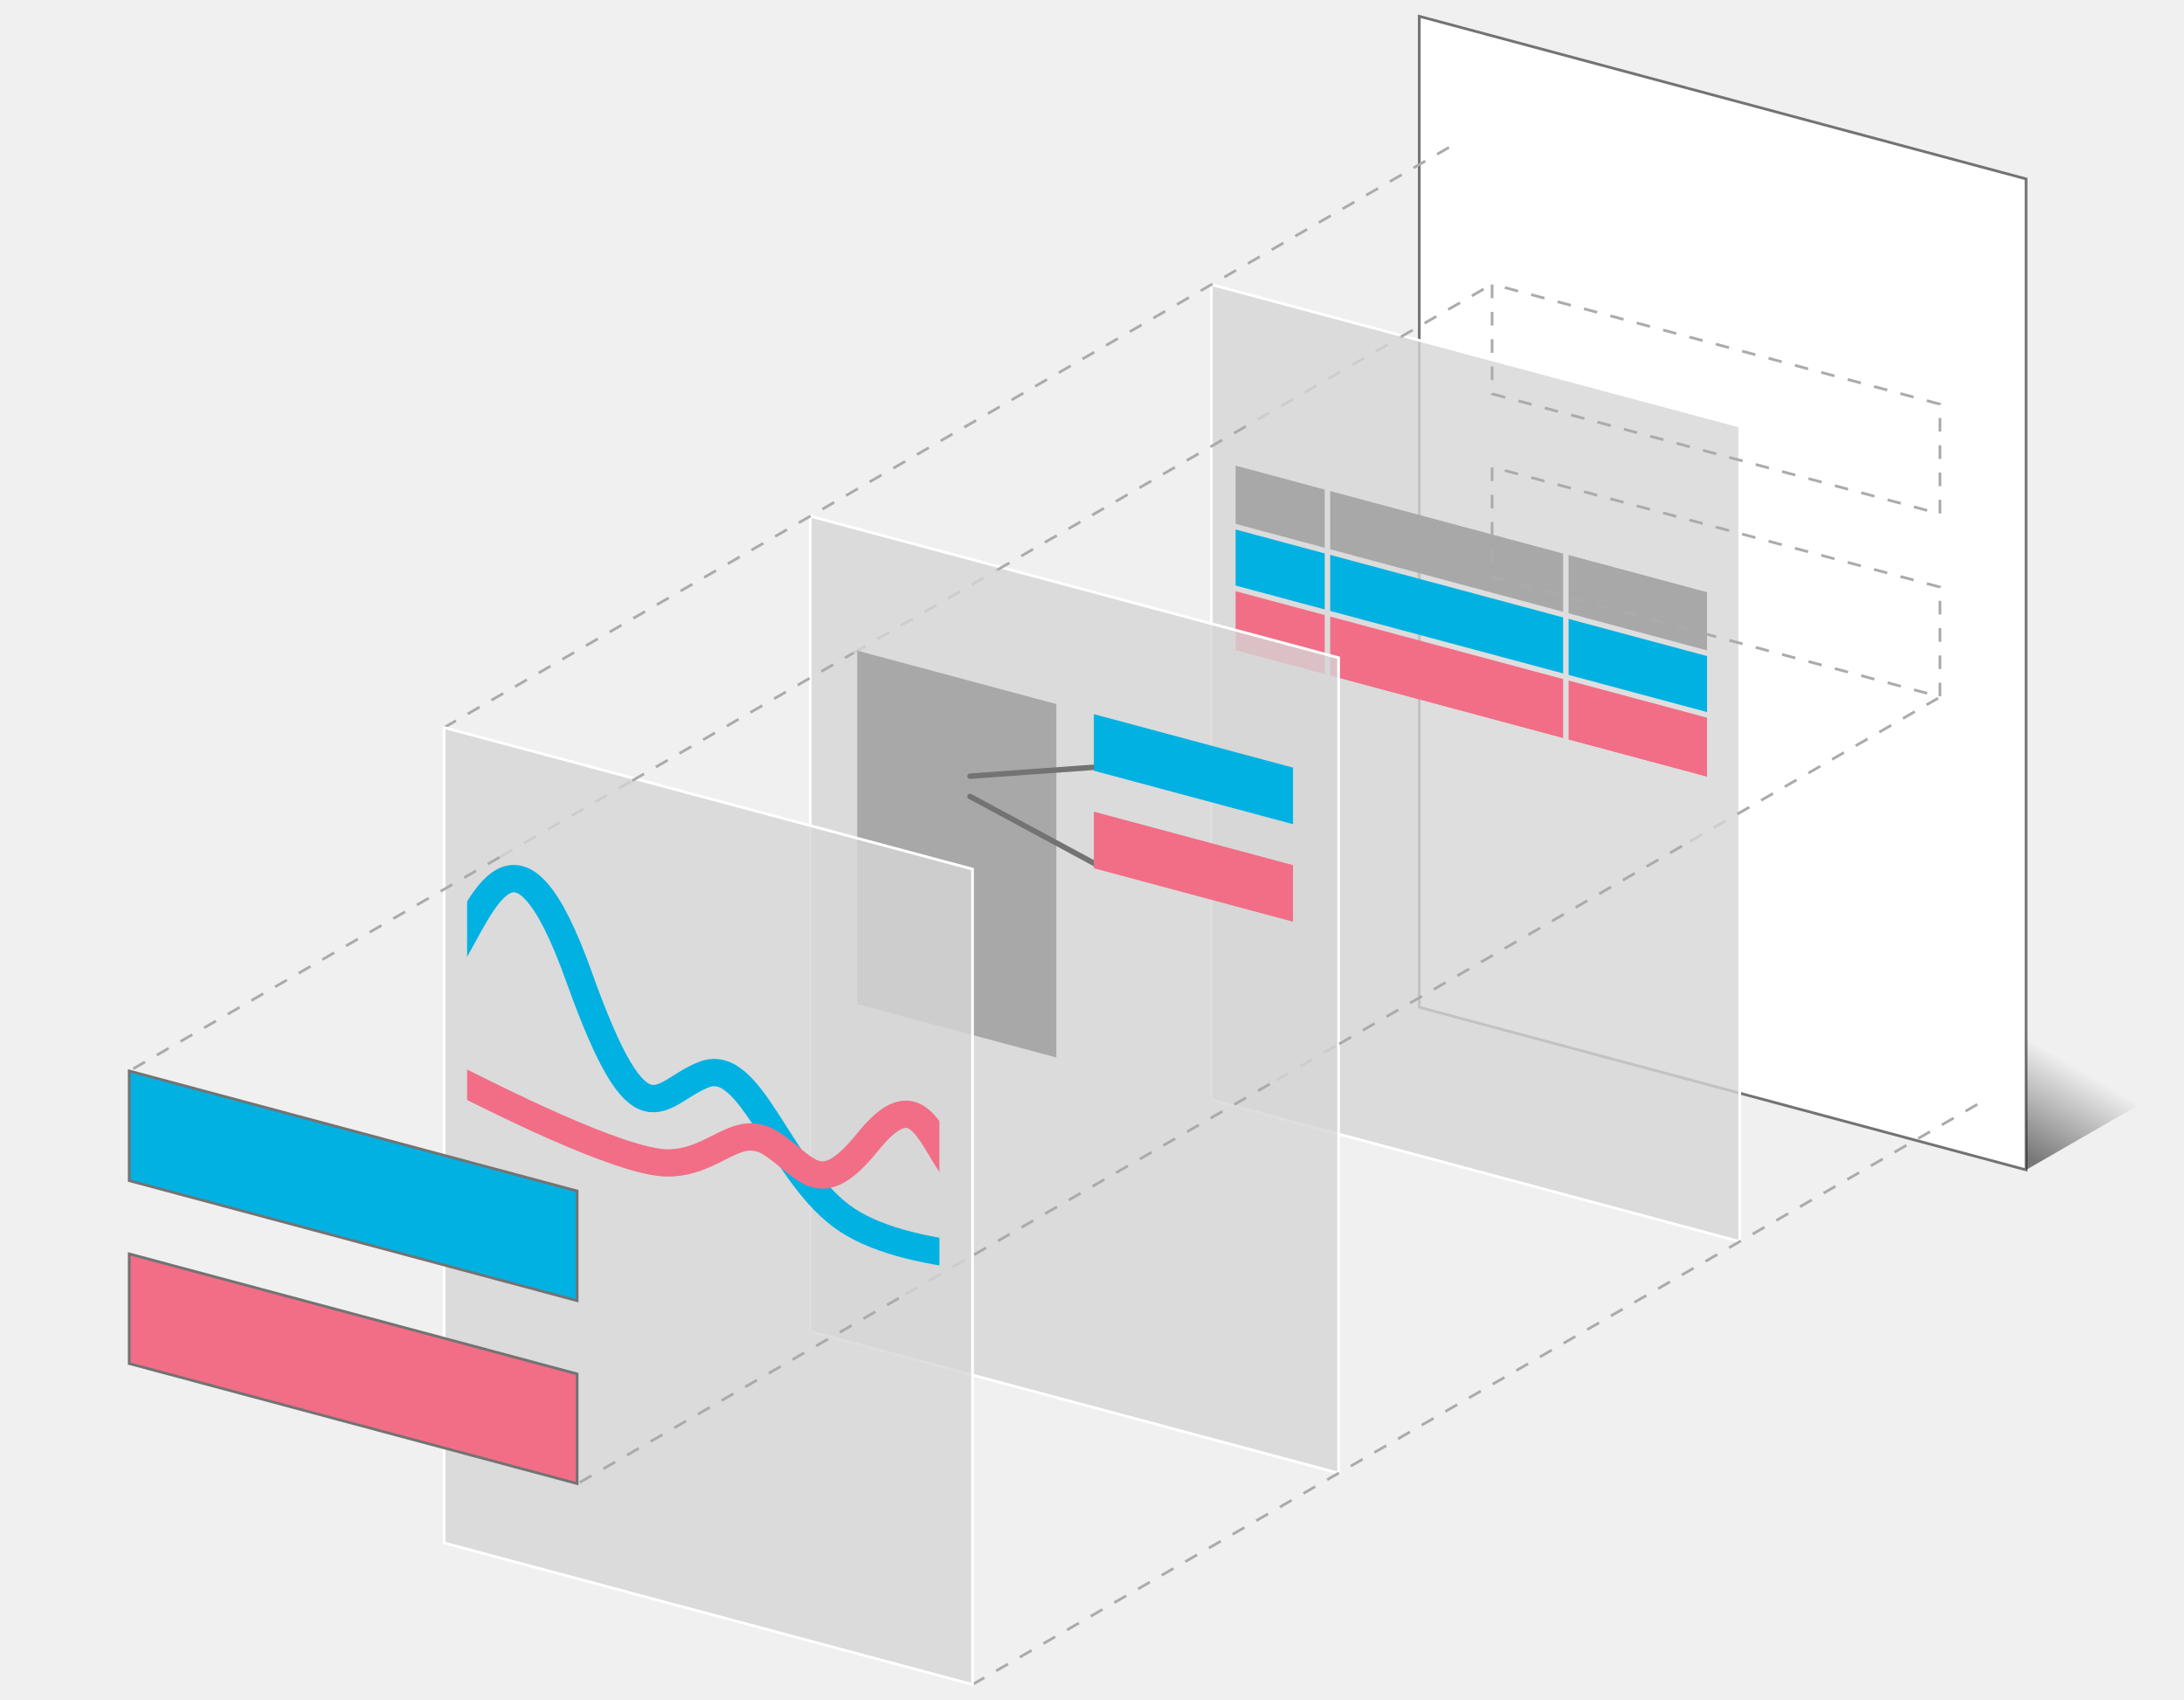
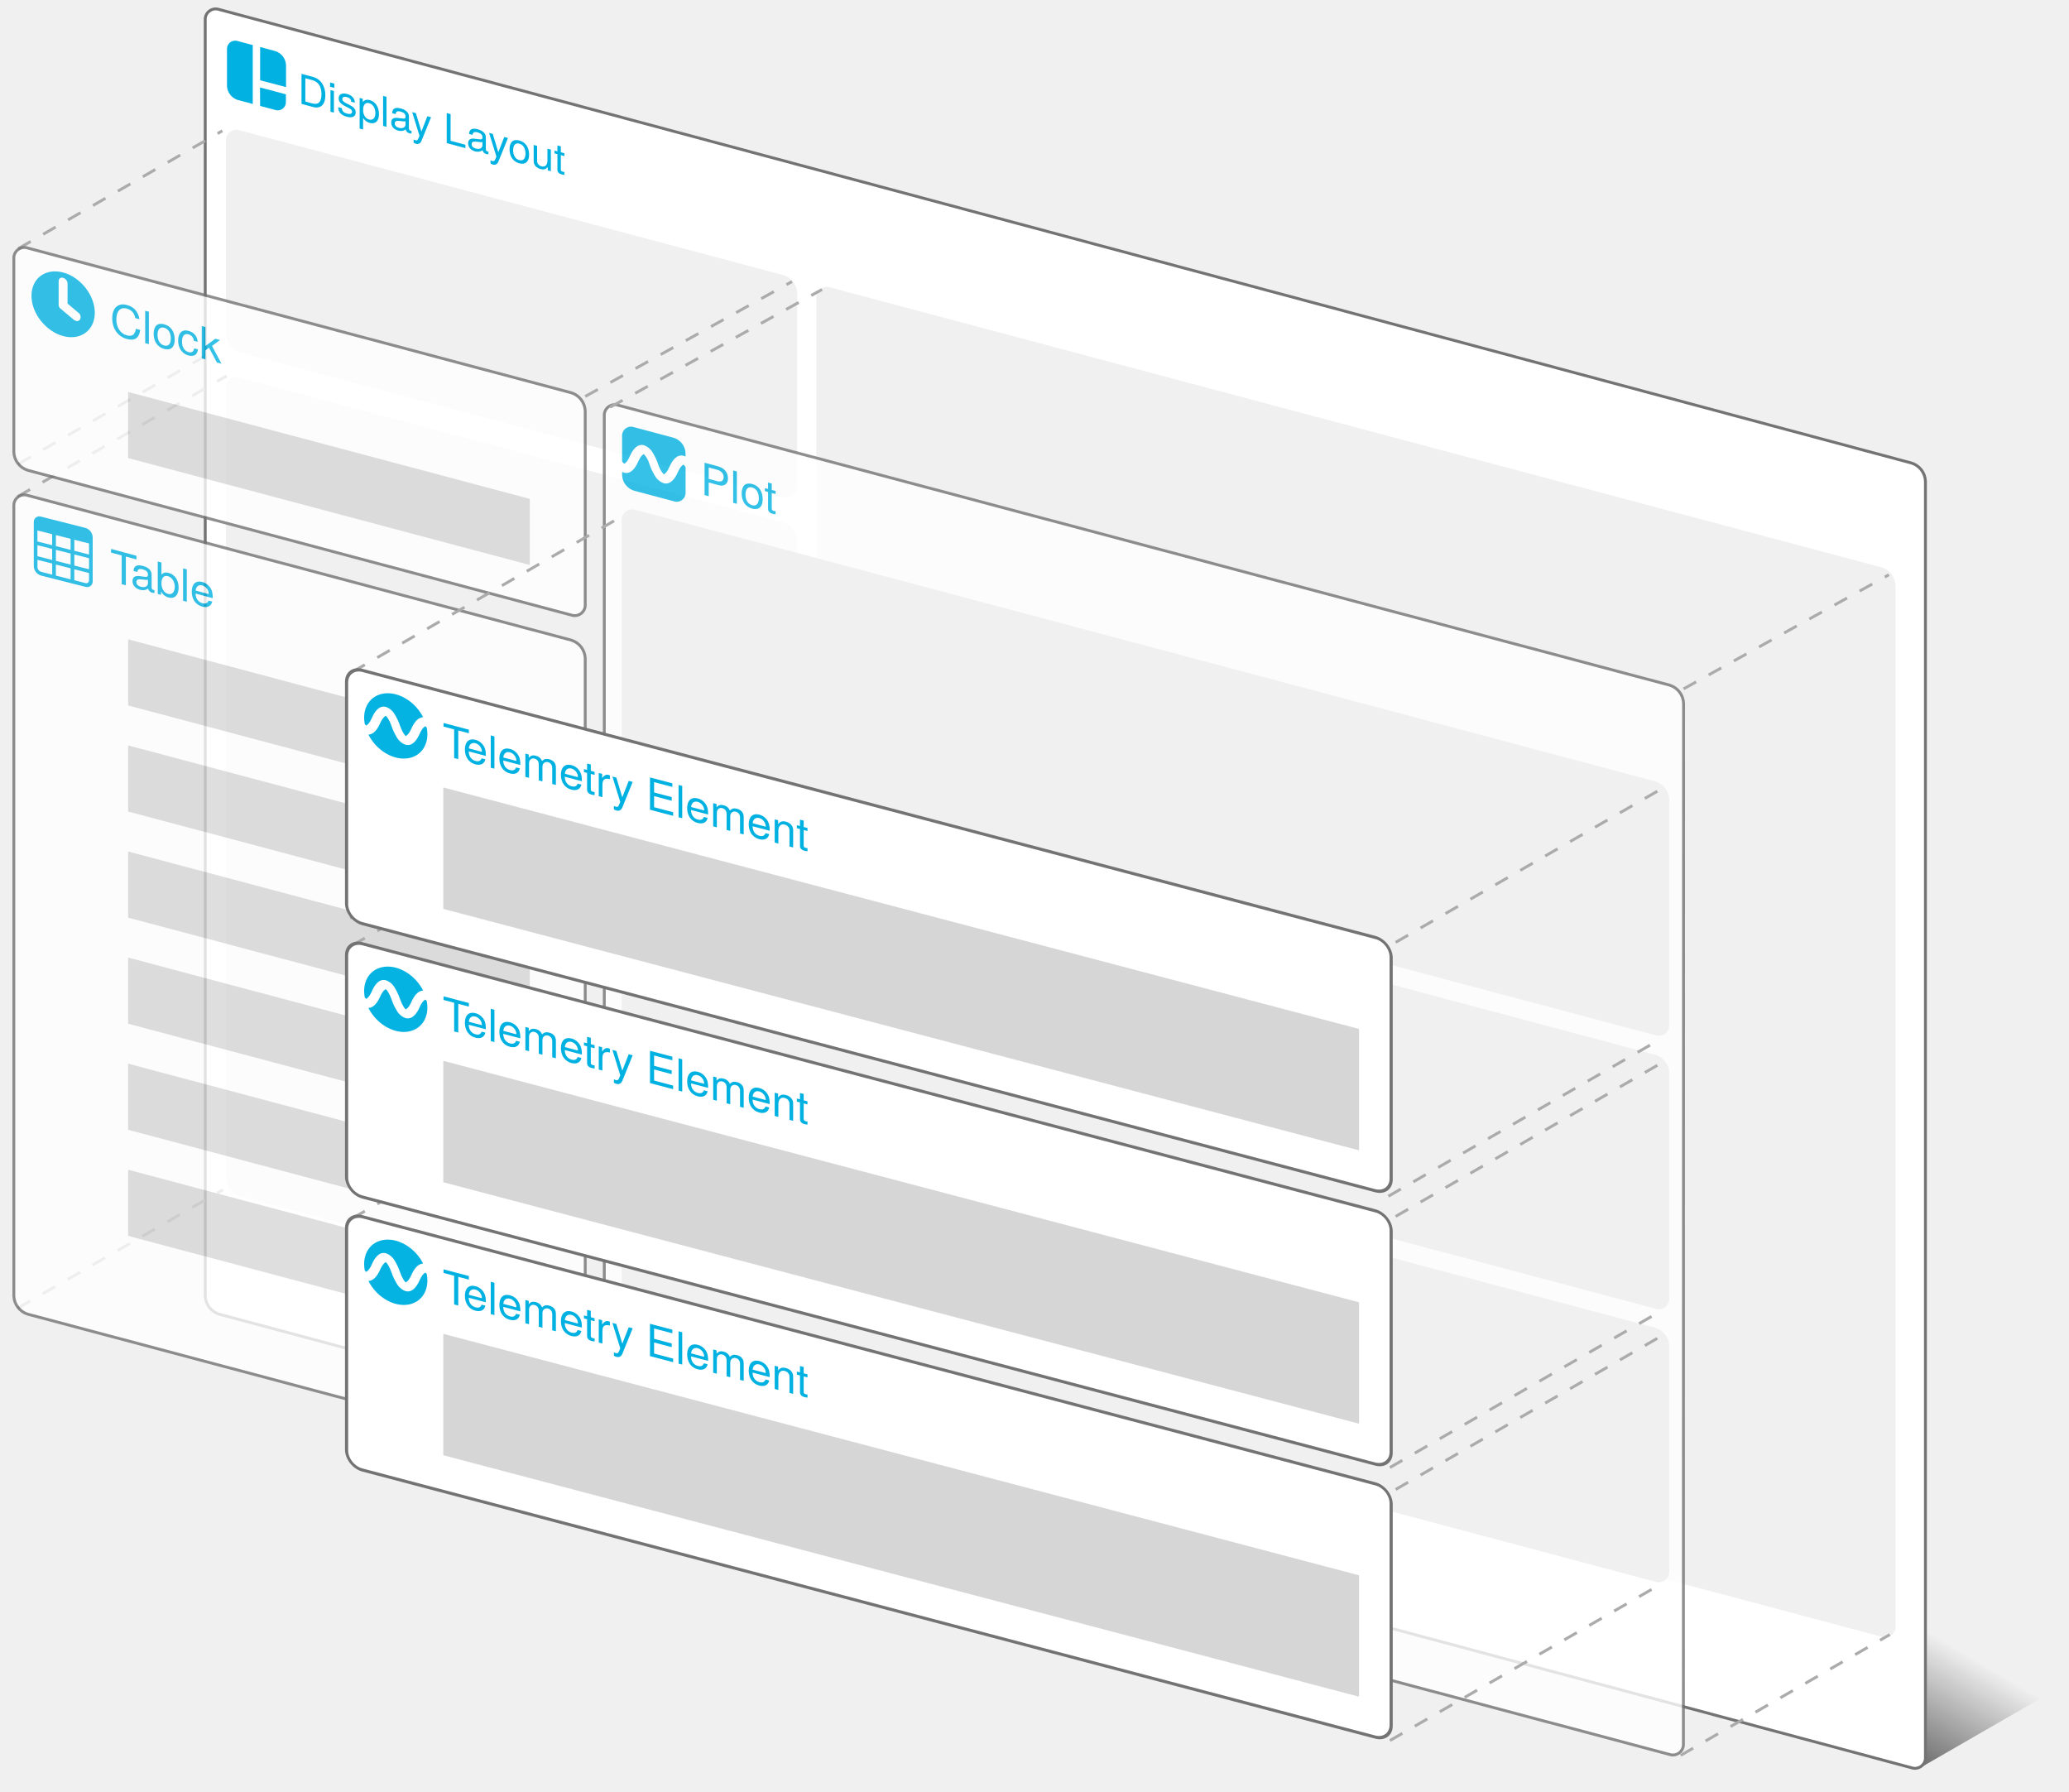
- <svg xmlns="http://www.w3.org/2000/svg" viewBox="0 0 800 622.47">
+ <svg xmlns="http://www.w3.org/2000/svg" xmlns:xlink="http://www.w3.org/1999/xlink" viewBox="0 0 719 622.47">
  <defs>
-     <style>.a,.d{fill:#fff;}.b,.c,.k,.m,.n,.o{fill:none;}.b{stroke:#000;stroke-linecap:square;}.b,.c,.d,.f,.k,.m,.n,.o{stroke-miterlimit:10;}.b,.k{stroke-width:2px;}.c{stroke:#ababab;stroke-dasharray:5;}.d,.k,.o{stroke:#737373;}.e{opacity:0.5;fill:url(#a);}.f{fill:#d6d6d6;fill-opacity:0.8;stroke:#fff;}.g{mask:url(#b);}.h{fill:#a8a8a8;}.i{fill:#00b1e2;}.j{fill:#f16e86;}.k{stroke-linecap:round;}.l{mask:url(#c);}.m{stroke:#00b1e2;}.m,.n{stroke-width:10px;}.n{stroke:#f16e86;}</style>
-     <linearGradient id="a" x1="523.15" y1="-401.02" x2="513.75" y2="-437.16" gradientTransform="translate(90.62 338.26) rotate(45)" gradientUnits="userSpaceOnUse">
+     <style>.a{fill:#fff;}.b,.h{fill:none;stroke-miterlimit:10;}.b{stroke:#737373;}.c,.d{opacity:0.99;}.d,.e,.j,.k,.n{fill:#00b1e2;}.e{font-size:14px;}.e,.j,.n{font-family:HelveticaNeue, Helvetica Neue;}.f{letter-spacing:-0.11em;}.g{fill:#d6d6d6;}.h{stroke:#ababab;stroke-dasharray:5;}.i{opacity:0.5;fill:url(#a);}.j{font-size:14.33px;}.l{fill:#f0f0f0;}.m{opacity:0.8;}.n{font-size:15.44px;}.o{letter-spacing:-0.11em;}</style>
+     <linearGradient id="a" x1="547.24" y1="-217.84" x2="537.62" y2="-254.83" gradientTransform="translate(127.72 377.65) rotate(45)" gradientUnits="userSpaceOnUse">
      <stop offset="0" />
      <stop offset="1" stop-opacity="0" />
    </linearGradient>
-     <mask id="b" x="-1187.45" y="-269.68" width="1813.84" height="554.26" maskUnits="userSpaceOnUse">
-       <polygon class="a" points="625.33 284.58 452.55 238.2 452.55 170.5 625.33 216.88 625.33 284.58" />
-       <line class="b" x1="486.25" y1="179.55" x2="486.25" y2="247.32" />
-       <line class="b" x1="573.58" y1="202.99" x2="573.58" y2="270.76" />
-       <line class="b" x1="452.46" y1="192.89" x2="625.16" y2="239.25" />
-       <line class="b" x1="452.46" y1="215.48" x2="625.16" y2="261.83" />
-     </mask>
-     <mask id="c" x="-1468.9" y="-163.59" width="1866.4" height="673.87" maskUnits="userSpaceOnUse">
-       <polygon class="a" points="344.11 510.28 171.1 462.49 171.1 289.49 344.11 337.28 344.11 510.28" />
-     </mask>
+     <symbol id="b" viewBox="0 0 331 81">
+       <rect class="a" x="0.5" y="0.5" width="330" height="80" rx="5" ry="5" />
+       <rect class="b" x="0.5" y="0.5" width="330" height="80" rx="5" ry="5" />
+       <g class="c">
+         <path class="d" d="M12.91,10.08a3.66,3.66,0,0,1,2.85,1.69,12.49,12.49,0,0,1,1.59,3c.75,1.92,1.54,2.74,1.82,2.85.28-.11,1.06-.93,1.82-2.85s1.94-4,3.69-4.54a10,10,0,0,0-18.44,7,1.38,1.38,0,0,0,.43.36c.28-.11,1.06-.93,1.82-2.85C9.3,12.6,10.74,10.08,12.91,10.08Z" />
+         <path class="d" d="M25.84,13.26a1.38,1.38,0,0,0-.43-.36c-.28.11-1.06.93-1.82,2.85-.83,2.12-2.27,4.64-4.43,4.64a3.66,3.66,0,0,1-2.85-1.69,12.5,12.5,0,0,1-1.59-3C14,13.83,13.18,13,12.91,12.9c-.28.11-1.06.93-1.82,2.85s-1.94,4-3.69,4.54a10,10,0,0,0,18.44-7Z" />
+       </g>
+       <text class="e" transform="translate(30.83 20.56)">
+         <tspan class="f">T</tspan>
+         <tspan x="6.48" y="0">elemetry Element</tspan>
+       </text>
+       <rect class="g" x="31.05" y="30.75" width="289.31" height="38.35" />
+     </symbol>
  </defs>
-   <polyline class="c" points="460.63 153.71 480.14 142.45 513.15 123.39" />
-   <polyline class="c" points="312.69 239.13 336.82 225.2 365.42 208.68" />
-   <polygon class="d" points="742.15 65.53 519.88 5.97 519.88 368.97 742.15 428.53 742.15 65.53" />
-   <polygon class="e" points="742.15 428.53 742.15 377.47 786.44 403 742.15 428.53" />
-   <polyline class="c" points="619.05 308.21 626.95 303.65 636.44 298.17" />
-   <polygon class="f" points="637.26 156.11 443.71 104.25 443.71 402.92 637.26 454.78 637.26 156.11" />
-   <g class="g">
-     <polygon class="h" points="625.33 239.44 452.55 193.07 452.55 170.5 625.33 216.88 625.33 239.44" />
-     <polygon class="i" points="625.33 262.01 452.55 215.64 452.55 193.07 625.33 239.44 625.33 262.01" />
-     <polygon class="j" points="625.33 284.58 452.55 238.2 452.55 215.64 625.33 262.01 625.33 284.58" />
+   <line class="h" x1="6.31" y1="161.24" x2="77.48" y2="120.15" />
+   <polygon class="i" points="666.72 614.57 666.72 562.32 712.05 588.44 666.72 614.57" />
+   <path class="a" d="M669.11,167.18a6.89,6.89,0,0,0-4.83-6.29L76.15,3.29A3.65,3.65,0,0,0,71.32,7V450.34a6.89,6.89,0,0,0,4.83,6.29L664.28,614.23a3.65,3.65,0,0,0,4.83-3.71Z" />
+   <path class="b" d="M669.11,167.18a6.89,6.89,0,0,0-4.83-6.29L76.15,3.29A3.65,3.65,0,0,0,71.32,7V450.34a6.89,6.89,0,0,0,4.83,6.29L664.28,614.23a3.65,3.65,0,0,0,4.83-3.71Z" />
+   <text class="j" transform="matrix(1, 0.27, 0, 1, 103.5, 35.75)">Display Layout</text>
+   <path class="k" d="M87.84,15.66,82.72,14.3a2.86,2.86,0,0,0-3.84,2.82V29.91a5.37,5.37,0,0,0,3.84,4.86l5.12,1.36Z" />
+   <path class="k" d="M95.52,17.71,90.4,16.34V27.89l9,2.38V22.57A5.37,5.37,0,0,0,95.52,17.71Z" />
+   <path class="k" d="M90.4,36.81l5.12,1.36a2.86,2.86,0,0,0,3.84-2.82V32.77l-9-2.38Z" />
+   <path class="l" d="M277,169a3.66,3.66,0,0,1-4.83,3.71L83.32,122.46a6.88,6.88,0,0,1-4.83-6.29V49a3.66,3.66,0,0,1,4.83-3.71l188.9,50.29a6.88,6.88,0,0,1,4.83,6.29Z" />
+   <path class="l" d="M277,462.27a3.66,3.66,0,0,1-4.83,3.71L83.32,415.7a6.88,6.88,0,0,1-4.83-6.29V134.92a3.66,3.66,0,0,1,4.83-3.71l188.9,50.29a6.88,6.88,0,0,1,4.83,6.29Z" />
+   <path class="l" d="M658.73,565a3.66,3.66,0,0,1-4.83,3.71L288.5,471.4a6.88,6.88,0,0,1-4.83-6.29V103.58a3.66,3.66,0,0,1,4.83-3.71l365.4,97.27a6.88,6.88,0,0,1,4.83,6.29Z" />
+   <g class="m">
+     <path class="a" d="M585,605.89a3.66,3.66,0,0,1-4.83,3.71l-365.4-97.27A6.88,6.88,0,0,1,210,506V144.51a3.66,3.66,0,0,1,4.83-3.71l365.4,97.27a6.88,6.88,0,0,1,4.83,6.29Z" />
+     <path class="b" d="M585,605.89a3.66,3.66,0,0,1-4.83,3.71l-365.4-97.27A6.88,6.88,0,0,1,210,506V144.51a3.66,3.66,0,0,1,4.83-3.71l365.4,97.27a6.88,6.88,0,0,1,4.83,6.29Z" />
+     <text class="n" transform="matrix(1, 0.27, 0, 1, 243.44, 171.65)">Plot</text>
+     <g class="c">
+       <path class="d" d="M234.06,152.09l-13.7-3.65a3.11,3.11,0,0,0-4.18,3.07v8.77a3.17,3.17,0,0,0,.69.85c.31,0,1.17-.71,2-2.61.91-2.09,2.51-4.45,4.89-3.82a5.74,5.74,0,0,1,3.14,2.7,18.93,18.93,0,0,1,1.75,3.72,9,9,0,0,0,2,3.68c.31,0,1.17-.71,2-2.61.91-2.09,2.51-4.46,4.89-3.82a3.6,3.6,0,0,1,.69.26v-1.24A5.85,5.85,0,0,0,234.06,152.09Z" />
+       <path class="d" d="M237.55,161.47c-.31,0-1.17.71-2,2.61-.91,2.09-2.51,4.45-4.89,3.82a5.74,5.74,0,0,1-3.14-2.7,18.93,18.93,0,0,1-1.75-3.72,9,9,0,0,0-2-3.68c-.31,0-1.17.71-2,2.61-.91,2.09-2.51,4.46-4.89,3.82a3.6,3.6,0,0,1-.69-.26v1.24a5.85,5.85,0,0,0,4.18,5.29l13.7,3.65a3.11,3.11,0,0,0,4.18-3.07v-8.77A3.17,3.17,0,0,0,237.55,161.47Z" />
+     </g>
  </g>
-   <polyline class="c" points="467.58 395.66 481.45 387.65 490.54 382.4" />
-   <polygon class="f" points="490.33 240.94 296.78 189.08 296.78 487.75 490.33 539.62 490.33 240.94" />
-   <polygon class="h" points="386.94 387.36 314 367.78 314 238.33 386.94 257.91 386.94 387.36" />
-   <line class="k" x1="402.02" y1="280.97" x2="355.33" y2="284.32" />
-   <line class="k" x1="401.71" y1="316.74" x2="355.33" y2="291.74" />
-   <polygon class="i" points="473.63 301.9 400.69 282.32 400.69 261.6 473.63 281.18 473.63 301.9" />
-   <polygon class="j" points="473.63 337.63 400.69 318.05 400.69 297.32 473.63 316.9 473.63 337.63" />
-   <polyline class="c" points="331.67 474.13 343.85 467.1 356.86 459.58" />
-   <polyline class="c" points="183.35 313.8 207.44 299.89 231.58 285.96" />
-   <polygon class="c" points="710.61 148.05 546.55 104.09 546.55 144.26 710.61 188.22 710.61 148.05" />
-   <polygon class="c" points="710.61 215.05 546.55 171.09 546.55 211.26 710.61 255.22 710.61 215.05" />
-   <line class="c" x1="162.68" y1="266.5" x2="533" y2="52.7" />
-   <line class="c" x1="356.23" y1="617.04" x2="726.54" y2="403.24" />
-   <polygon class="f" points="356.23 318.36 162.68 266.5 162.68 565.18 356.23 617.04 356.23 318.36" />
-   <g class="l">
-     <path class="m" d="M165.1,350.83c12-19.68,24-57.37,47,7s29,42,46,35.71,27,34.46,50,51.81,75,16.72,89,15.59" />
-     <path class="n" d="M349.1,427.78c-9.13-13.05-13.7-31.26-31.2-9.54s-22.07,9.47-35,.86-20.55,6.69-38.05,6.89-67.08-25.38-77.73-30.61" />
+   <path class="l" d="M580.08,356a3.66,3.66,0,0,1-4.83,3.71L220.89,265.41a6.88,6.88,0,0,1-4.83-6.29V180.88a3.66,3.66,0,0,1,4.83-3.71L575.25,271.5a6.88,6.88,0,0,1,4.83,6.29Z" />
+   <path class="l" d="M580.08,451a3.66,3.66,0,0,1-4.83,3.71L220.89,360.39a6.88,6.88,0,0,1-4.83-6.29V275.86a3.66,3.66,0,0,1,4.83-3.71l354.37,94.34a6.88,6.88,0,0,1,4.83,6.29Z" />
+   <path class="l" d="M580.08,545.88a3.66,3.66,0,0,1-4.83,3.71L220.89,455.26a6.88,6.88,0,0,1-4.83-6.29V370.73a3.66,3.66,0,0,1,4.83-3.71l354.37,94.34a6.88,6.88,0,0,1,4.83,6.29Z" />
+   <line class="h" x1="6.33" y1="86.4" x2="77.26" y2="45.45" />
+   <line class="h" x1="6.11" y1="172.56" x2="78.79" y2="130.6" />
+   <line class="h" x1="6.19" y1="454.54" x2="77.48" y2="413.39" />
+   <line class="h" x1="209.99" y1="511.05" x2="282.66" y2="469.09" />
+   <line class="h" x1="203.37" y1="508.2" x2="276.04" y2="466.25" />
+   <line class="h" x1="584.06" y1="609.92" x2="656.73" y2="567.96" />
+   <line class="h" x1="483" y1="604.78" x2="578.08" y2="549.88" />
+   <line class="h" x1="485" y1="327.43" x2="580.08" y2="272.53" />
+   <line class="h" x1="482.47" y1="415.64" x2="577.55" y2="360.75" />
+   <line class="h" x1="485" y1="422.66" x2="580.08" y2="367.77" />
+   <line class="h" x1="483" y1="509.91" x2="578.08" y2="455.02" />
+   <line class="h" x1="485" y1="517.53" x2="580.08" y2="462.63" />
+   <g class="m">
+     <path class="a" d="M203.37,210a3.66,3.66,0,0,1-4.83,3.71L9.64,163.4a6.88,6.88,0,0,1-4.83-6.29V89.89a3.66,3.66,0,0,1,4.83-3.71l188.9,50.29a6.88,6.88,0,0,1,4.83,6.29Z" />
+     <path class="b" d="M203.37,210a3.66,3.66,0,0,1-4.83,3.71L9.64,163.4a6.88,6.88,0,0,1-4.83-6.29V89.89a3.66,3.66,0,0,1,4.83-3.71l188.9,50.29a6.88,6.88,0,0,1,4.83,6.29Z" />
+     <polygon class="g" points="184.11 196.32 44.52 159.16 44.52 136.18 184.11 173.34 184.11 196.32" />
+     <text class="n" transform="matrix(1, 0.27, 0, 1, 38.26, 115.93)">Clock</text>
+     <path class="d" d="M21.94,94.68c-6.09-1.62-11,2-11,8.09s4.94,12.35,11,14,11-2,11-8.09S28,96.3,21.94,94.68Zm5.82,16.41a1.19,1.19,0,0,1-1.34.42,2,2,0,0,1-.78-.41l-4.78-4h0l-.05,0,0,0,0,0,0,0,0,0,0,0v0l0-.05h0a2.25,2.25,0,0,1-.28-.42l0,0,0,0a2,2,0,0,1-.15-.45h0v-.33h0V97.67a1.15,1.15,0,0,1,1.55-1.14,2.17,2.17,0,0,1,1.55,2v6.95l4,3.38A1.81,1.81,0,0,1,27.76,111.09Z" />
  </g>
-   <polygon class="i" points="211.4 436.27 47.34 392.31 47.34 432.48 211.4 476.44 211.4 436.27" />
-   <polygon class="o" points="211.4 436.27 47.34 392.31 47.34 432.48 211.4 476.44 211.4 436.27" />
-   <polygon class="j" points="211.4 503.27 47.34 459.31 47.34 499.48 211.4 543.44 211.4 503.27" />
-   <polygon class="o" points="211.4 503.27 47.34 459.31 47.34 499.48 211.4 543.44 211.4 503.27" />
-   <line class="c" x1="513.15" y1="123.39" x2="544.97" y2="105.02" />
-   <line class="c" x1="365.42" y1="208.68" x2="460.63" y2="153.71" />
-   <line class="c" x1="231.58" y1="285.96" x2="312.69" y2="239.13" />
-   <line class="c" x1="48.79" y1="391.49" x2="183.35" y2="313.8" />
-   <line class="c" x1="636.44" y1="298.17" x2="709.92" y2="255.75" />
-   <line class="c" x1="490.54" y1="382.4" x2="619.05" y2="308.21" />
-   <line class="c" x1="356.86" y1="459.58" x2="467.58" y2="395.66" />
-   <line class="c" x1="212.34" y1="543.03" x2="331.67" y2="474.13" />
+   <g class="m">
+     <path class="a" d="M203.37,503.2a3.66,3.66,0,0,1-4.83,3.71L9.64,456.63a6.88,6.88,0,0,1-4.83-6.29V175.85a3.66,3.66,0,0,1,4.83-3.71l188.9,50.29a6.88,6.88,0,0,1,4.83,6.29Z" />
+     <path class="b" d="M203.37,503.2a3.66,3.66,0,0,1-4.83,3.71L9.64,456.63a6.88,6.88,0,0,1-4.83-6.29V175.85a3.66,3.66,0,0,1,4.83-3.71l188.9,50.29a6.88,6.88,0,0,1,4.83,6.29Z" />
+     <polygon class="g" points="184.11 282.28 44.52 245.12 44.52 222.14 184.11 259.3 184.11 282.28" />
+     <polygon class="g" points="184.11 319.14 44.52 281.98 44.52 259 184.11 296.16 184.11 319.14" />
+     <polygon class="g" points="184.11 356 44.52 318.84 44.52 295.86 184.11 333.02 184.11 356" />
+     <polygon class="g" points="184.11 392.86 44.52 355.7 44.52 332.72 184.11 369.88 184.11 392.86" />
+     <polygon class="g" points="184.11 429.72 44.52 392.56 44.52 369.58 184.11 406.74 184.11 429.72" />
+     <polygon class="g" points="184.11 466.57 44.52 429.42 44.52 406.44 184.11 443.6 184.11 466.57" />
+     <text class="n" transform="matrix(1, 0.27, 0, 1, 38.26, 201.89)">
+       <tspan class="o">T</tspan>
+       <tspan x="7.15" y="0">able</tspan>
+     </text>
+     <path class="d" d="M29.65,183.42l-15.35-3.9a1.93,1.93,0,0,0-2.56,1.91v15.35A3.53,3.53,0,0,0,14.3,200l15.35,3.9A1.93,1.93,0,0,0,32.21,202V186.63A3.53,3.53,0,0,0,29.65,183.42ZM18.14,199.68l-3.84-1a1.72,1.72,0,0,1-.9-.61,1.62,1.62,0,0,1-.38-1v-2.56l5.12,1.3Zm0-5.12L13,193.27v-3.84l5.12,1.3Zm0-5.12L13,188.15v-3.84l5.12,1.3Zm6.4,11.86L19.42,200v-3.84l5.12,1.3Zm0-5.12-5.12-1.3v-3.84l5.12,1.3Zm0-5.12-5.12-1.3v-3.84l5.12,1.3Zm6.4,10.58a1,1,0,0,1-.38.81,1,1,0,0,1-.9.15l-3.84-1V197.8l5.12,1.3Zm0-3.84-5.12-1.3v-3.84l5.12,1.3Zm0-5.12-5.12-1.3v-3.84l5.12,1.3Z" />
+   </g>
+   <line class="h" x1="122.45" y1="233.48" x2="217.53" y2="178.59" />
+   <line class="h" x1="585.05" y1="239.36" x2="656.42" y2="199.71" />
+   <line class="h" x1="211.99" y1="141.51" x2="285.67" y2="100.58" />
+   <line class="h" x1="203.37" y1="137.75" x2="275.23" y2="97.83" />
+   <line class="h" x1="122.45" y1="328.46" x2="217.53" y2="273.57" />
+   <line class="h" x1="122.45" y1="423.33" x2="217.53" y2="368.44" />
+   <line class="h" x1="122.26" y1="508.29" x2="215.53" y2="454.45" />
+   <line class="h" x1="121.66" y1="319.03" x2="215.53" y2="264.84" />
+   <line class="h" x1="122.01" y1="413.81" x2="215.53" y2="359.82" />
+   <use width="331" height="81" transform="matrix(1.1, 0.29, 0, 1.1, 119.89, 230.79)" xlink:href="#b" />
+   <use width="331" height="81" transform="matrix(1.1, 0.29, 0, 1.1, 119.89, 325.77)" xlink:href="#b" />
+   <use width="331" height="81" transform="matrix(1.1, 0.29, 0, 1.1, 119.89, 420.63)" xlink:href="#b" />
</svg>
